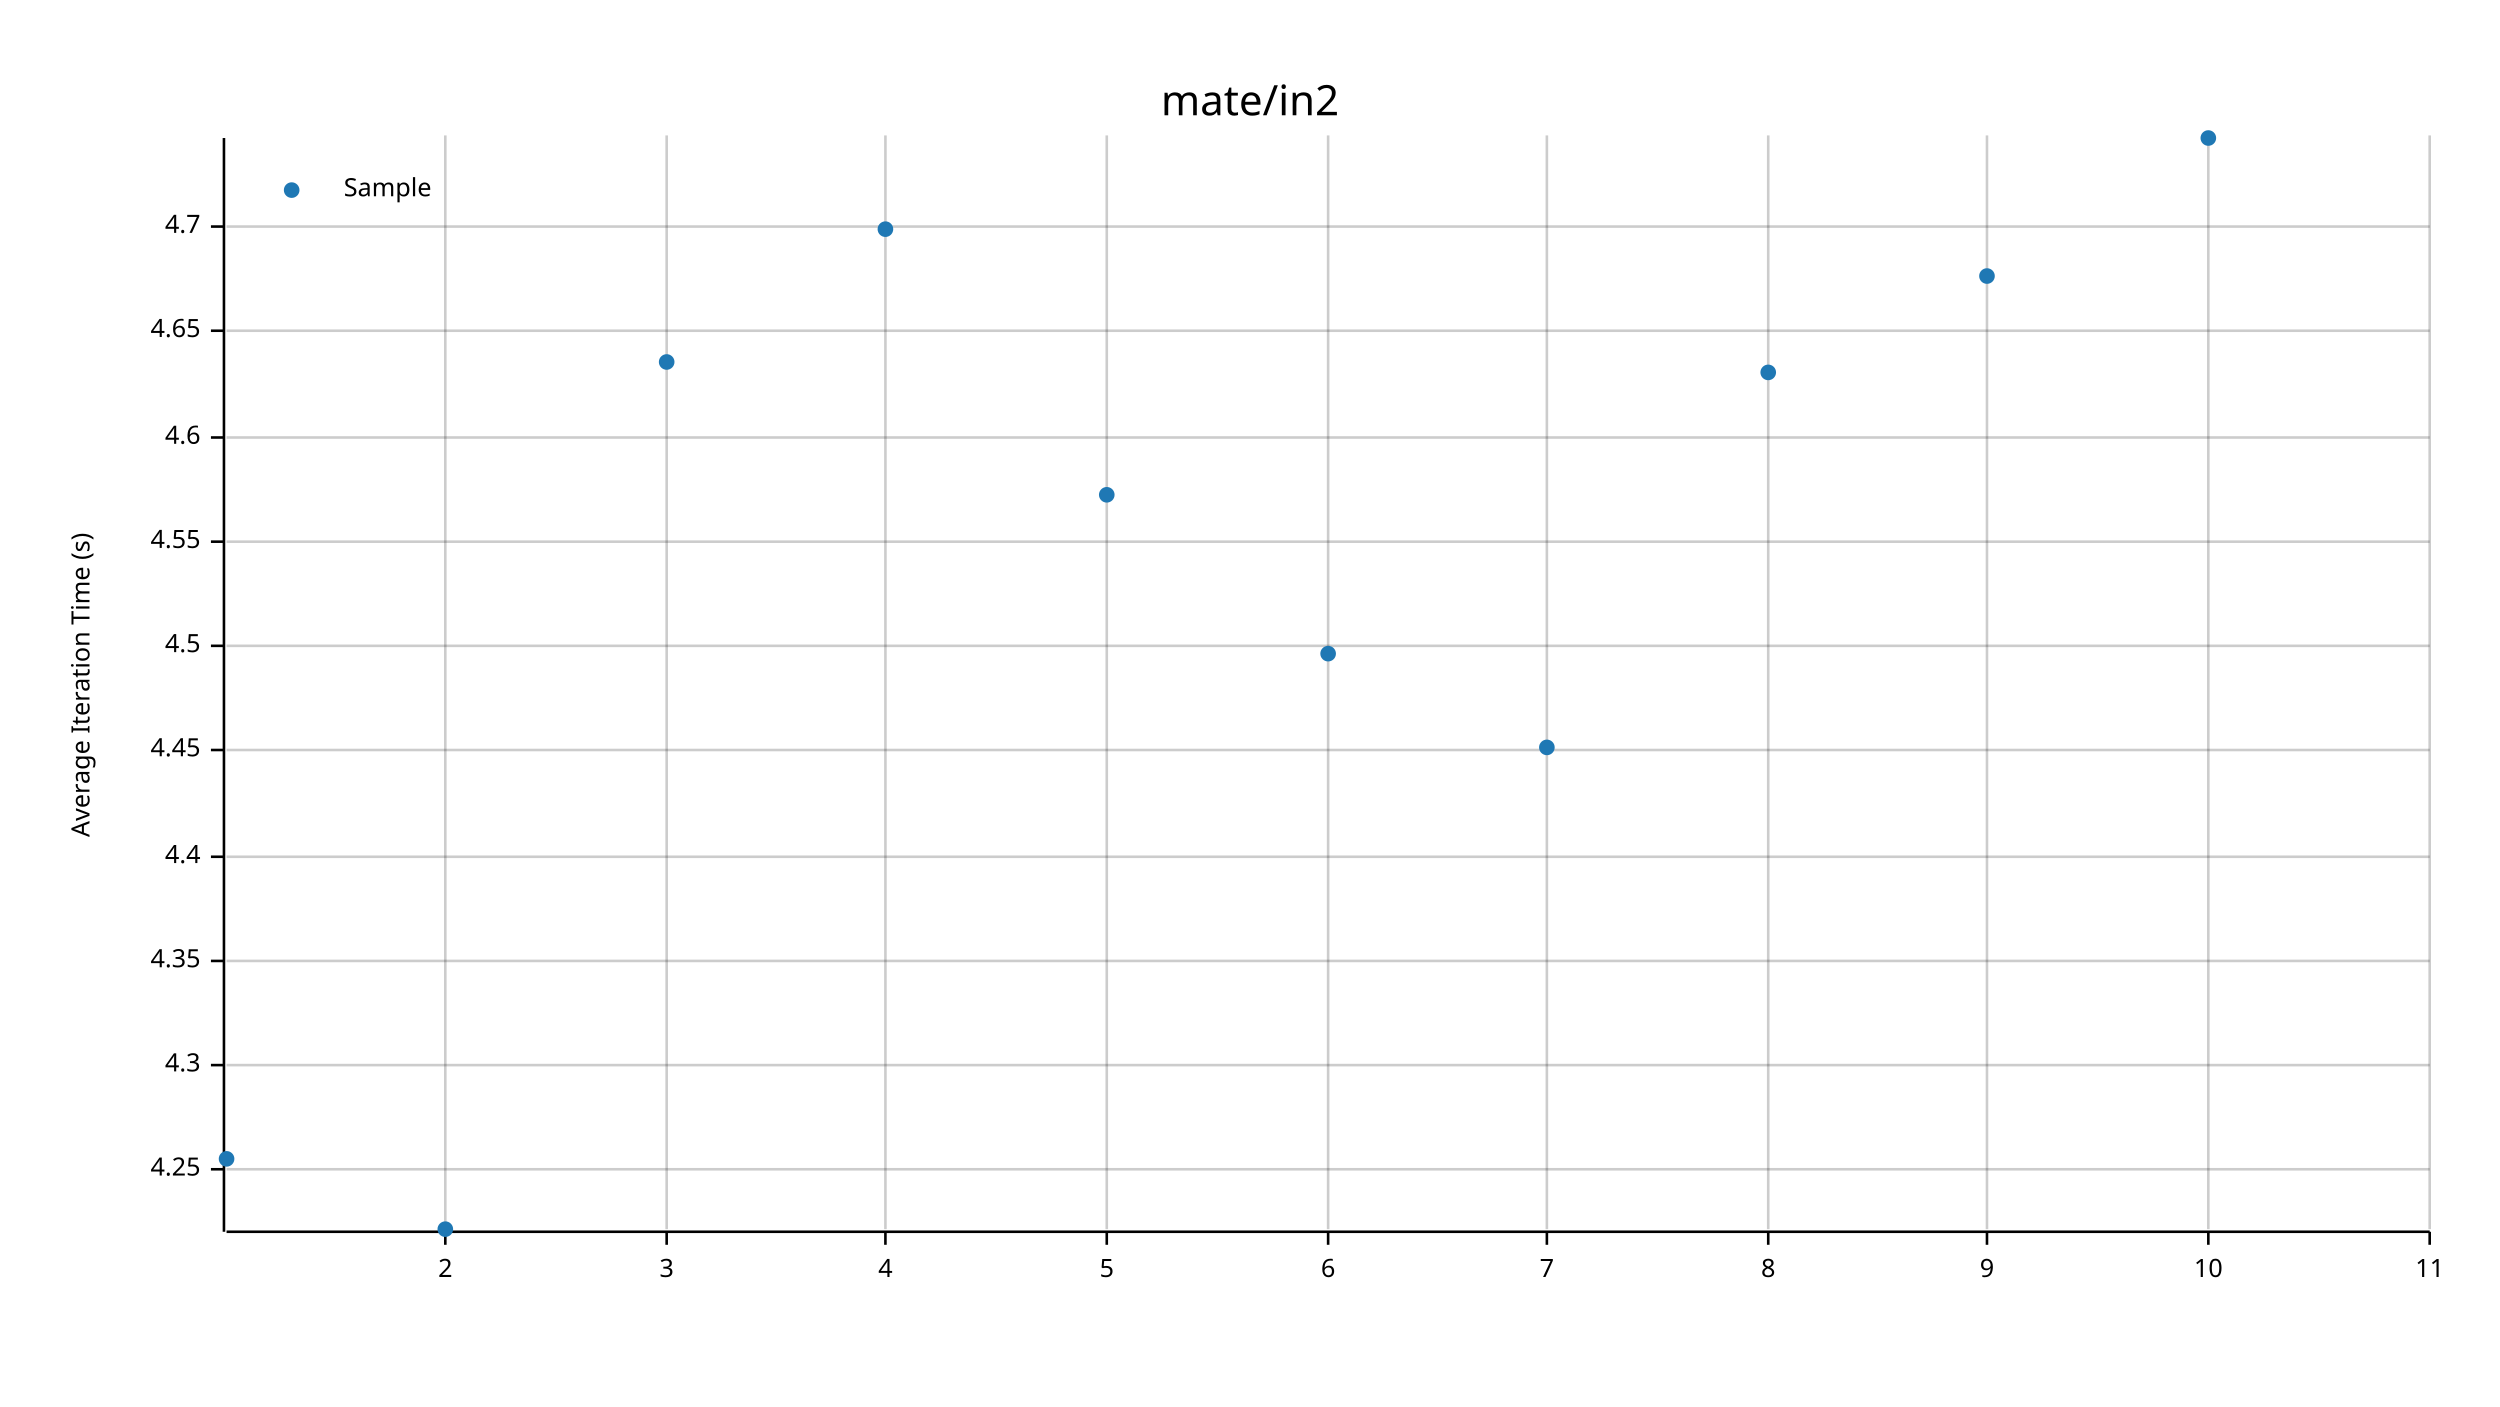
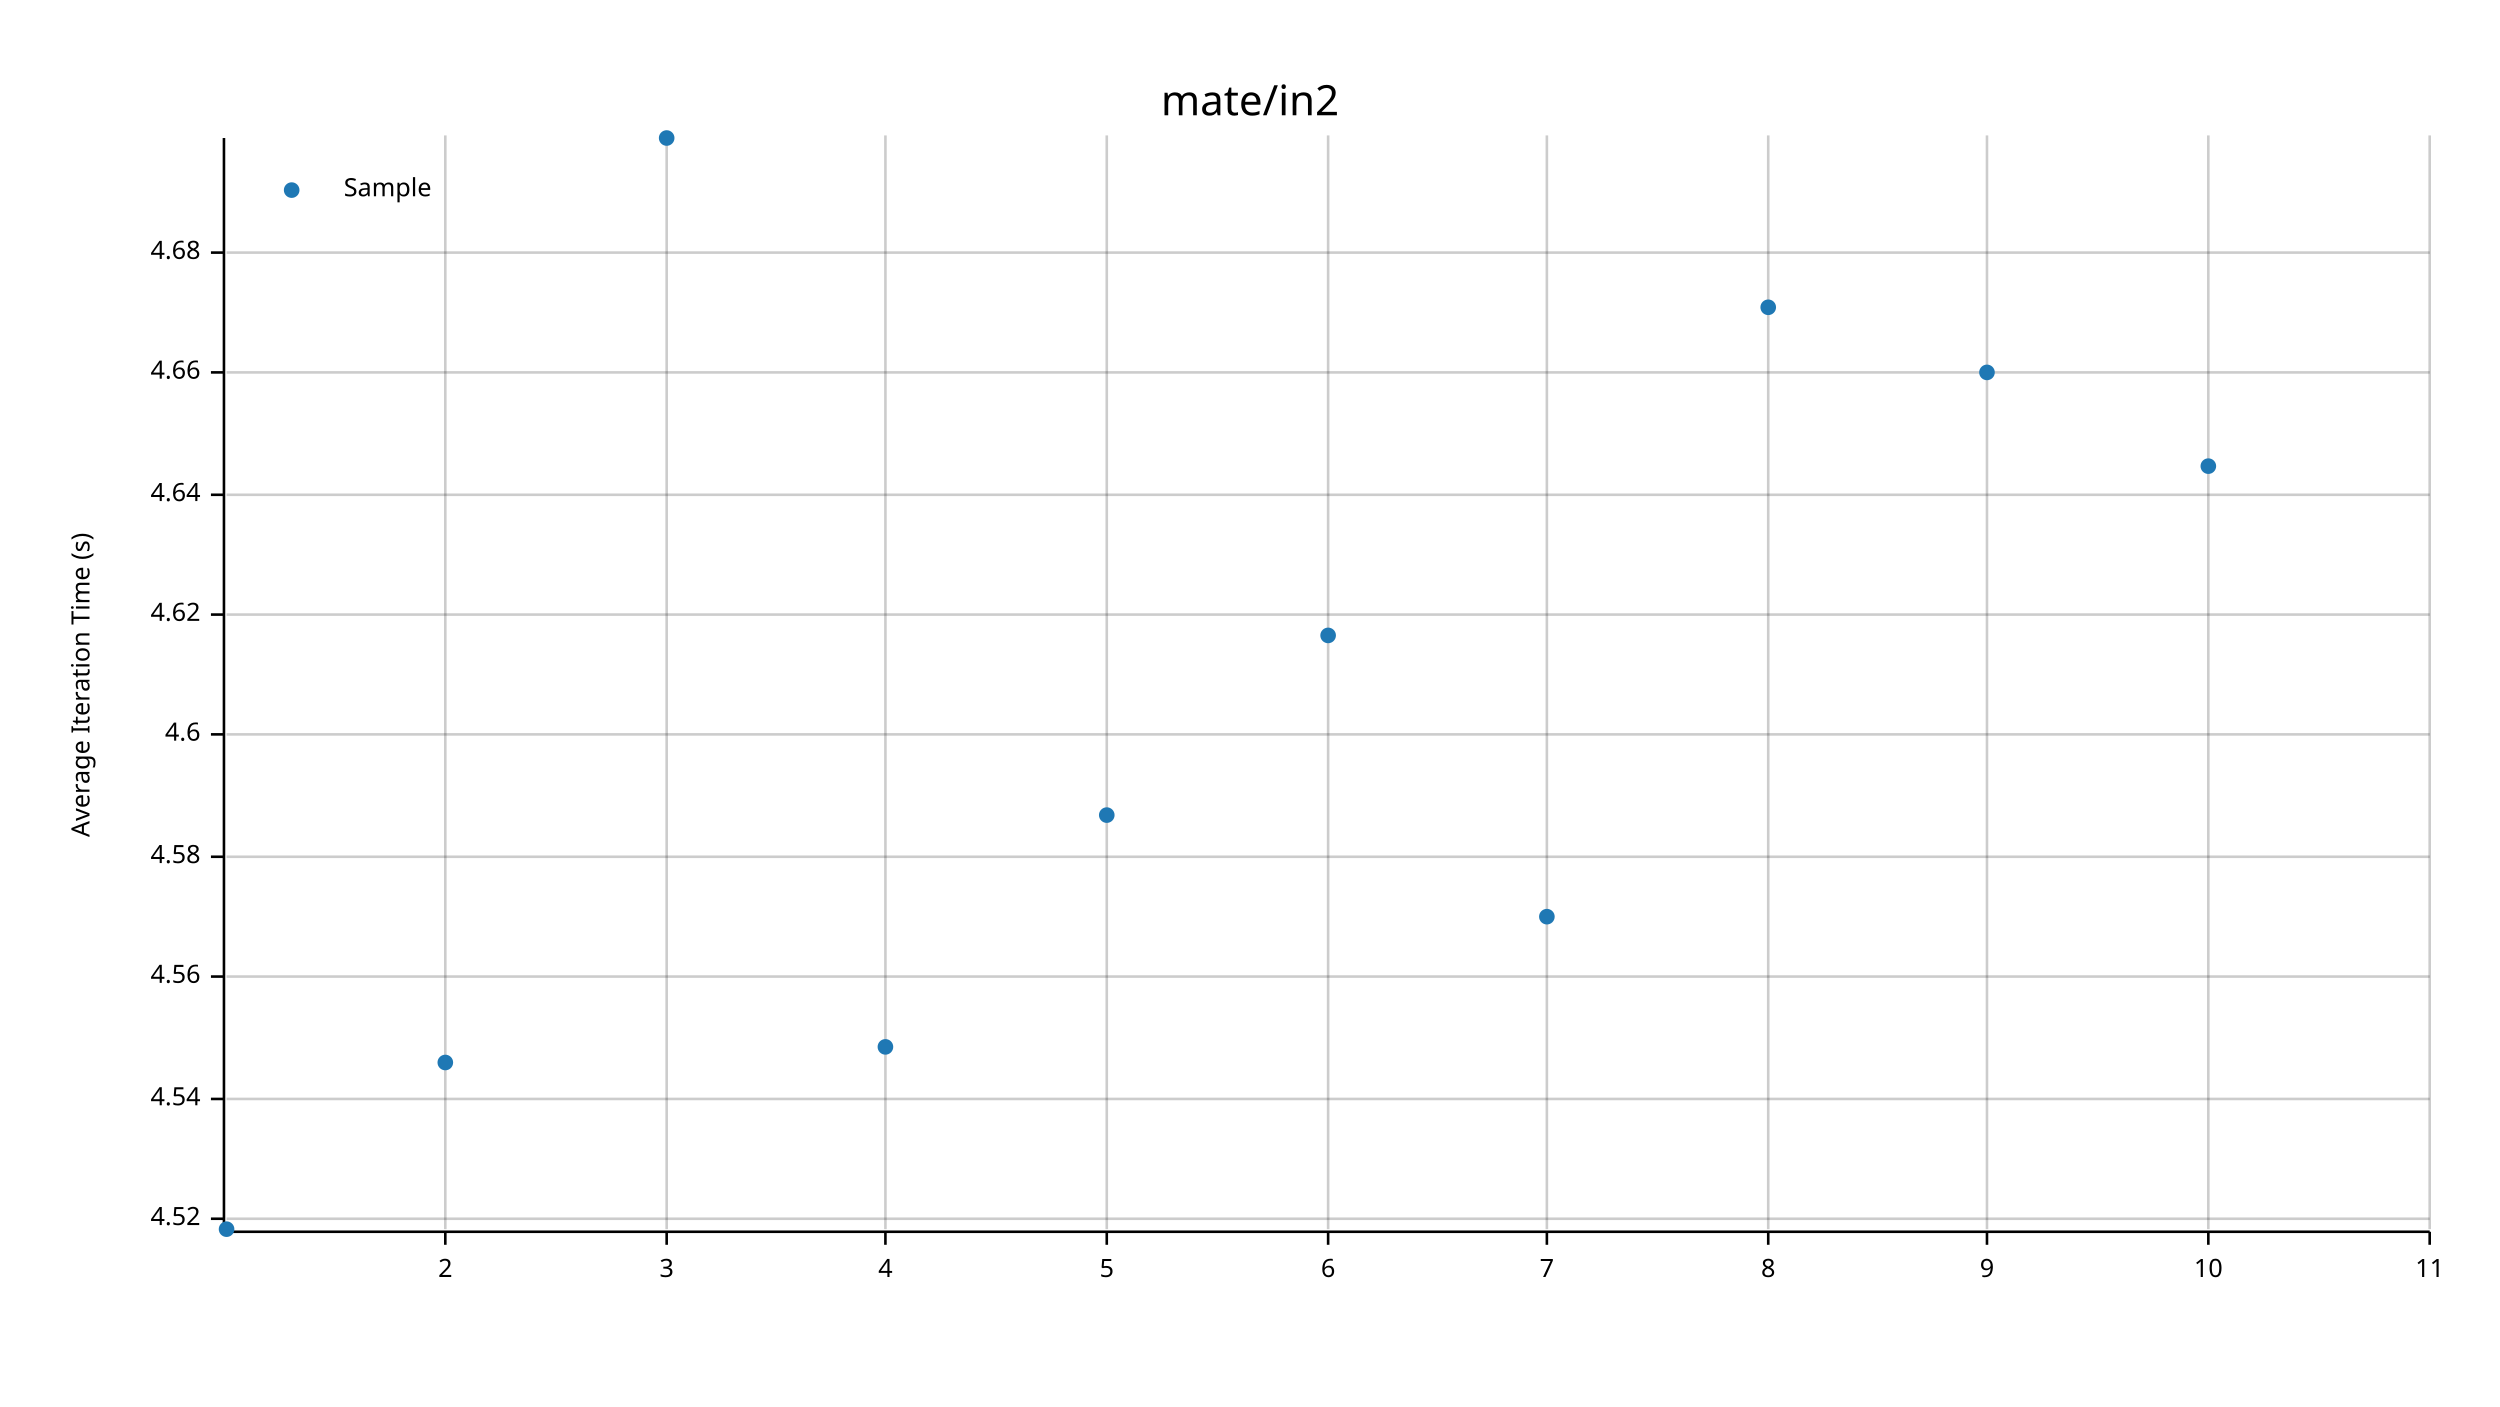
<svg xmlns="http://www.w3.org/2000/svg" width="960" height="540" viewBox="0 0 960 540">
  <text x="480" y="32" dy="0.76em" text-anchor="middle" font-family="sans-serif" font-size="16.129" opacity="1" fill="#000000">
mate/in2
</text>
  <text x="27" y="263" dy="0.76em" text-anchor="middle" font-family="sans-serif" font-size="9.677" opacity="1" fill="#000000" transform="rotate(270, 27, 263)">
Average Iteration Time (s)
</text>
  <line opacity="0.2" stroke="#000000" stroke-width="1" x1="171" y1="472" x2="171" y2="52" />
  <line opacity="0.2" stroke="#000000" stroke-width="1" x1="256" y1="472" x2="256" y2="52" />
  <line opacity="0.2" stroke="#000000" stroke-width="1" x1="340" y1="472" x2="340" y2="52" />
  <line opacity="0.2" stroke="#000000" stroke-width="1" x1="425" y1="472" x2="425" y2="52" />
  <line opacity="0.2" stroke="#000000" stroke-width="1" x1="510" y1="472" x2="510" y2="52" />
  <line opacity="0.2" stroke="#000000" stroke-width="1" x1="594" y1="472" x2="594" y2="52" />
  <line opacity="0.2" stroke="#000000" stroke-width="1" x1="679" y1="472" x2="679" y2="52" />
  <line opacity="0.2" stroke="#000000" stroke-width="1" x1="763" y1="472" x2="763" y2="52" />
  <line opacity="0.2" stroke="#000000" stroke-width="1" x1="848" y1="472" x2="848" y2="52" />
  <line opacity="0.2" stroke="#000000" stroke-width="1" x1="933" y1="472" x2="933" y2="52" />
-   <line opacity="0.2" stroke="#000000" stroke-width="1" x1="87" y1="449" x2="933" y2="449" />
-   <line opacity="0.2" stroke="#000000" stroke-width="1" x1="87" y1="409" x2="933" y2="409" />
-   <line opacity="0.2" stroke="#000000" stroke-width="1" x1="87" y1="369" x2="933" y2="369" />
+   <line opacity="0.2" stroke="#000000" stroke-width="1" x1="87" y1="468" x2="933" y2="468" />
+   <line opacity="0.2" stroke="#000000" stroke-width="1" x1="87" y1="422" x2="933" y2="422" />
+   <line opacity="0.2" stroke="#000000" stroke-width="1" x1="87" y1="375" x2="933" y2="375" />
  <line opacity="0.2" stroke="#000000" stroke-width="1" x1="87" y1="329" x2="933" y2="329" />
-   <line opacity="0.2" stroke="#000000" stroke-width="1" x1="87" y1="288" x2="933" y2="288" />
-   <line opacity="0.2" stroke="#000000" stroke-width="1" x1="87" y1="248" x2="933" y2="248" />
-   <line opacity="0.2" stroke="#000000" stroke-width="1" x1="87" y1="208" x2="933" y2="208" />
-   <line opacity="0.2" stroke="#000000" stroke-width="1" x1="87" y1="168" x2="933" y2="168" />
-   <line opacity="0.2" stroke="#000000" stroke-width="1" x1="87" y1="127" x2="933" y2="127" />
-   <line opacity="0.2" stroke="#000000" stroke-width="1" x1="87" y1="87" x2="933" y2="87" />
+   <line opacity="0.2" stroke="#000000" stroke-width="1" x1="87" y1="282" x2="933" y2="282" />
+   <line opacity="0.2" stroke="#000000" stroke-width="1" x1="87" y1="236" x2="933" y2="236" />
+   <line opacity="0.2" stroke="#000000" stroke-width="1" x1="87" y1="190" x2="933" y2="190" />
+   <line opacity="0.2" stroke="#000000" stroke-width="1" x1="87" y1="143" x2="933" y2="143" />
+   <line opacity="0.2" stroke="#000000" stroke-width="1" x1="87" y1="97" x2="933" y2="97" />
  <polyline fill="none" opacity="1" stroke="#000000" stroke-width="1" points="86,53 86,473 " />
-   <text x="77" y="449" dy="0.5ex" text-anchor="end" font-family="sans-serif" font-size="9.677" opacity="1" fill="#000000">
- 4.25
+   <text x="77" y="468" dy="0.5ex" text-anchor="end" font-family="sans-serif" font-size="9.677" opacity="1" fill="#000000">
+ 4.52
</text>
-   <polyline fill="none" opacity="1" stroke="#000000" stroke-width="1" points="81,449 86,449 " />
-   <text x="77" y="409" dy="0.5ex" text-anchor="end" font-family="sans-serif" font-size="9.677" opacity="1" fill="#000000">
- 4.3
+   <polyline fill="none" opacity="1" stroke="#000000" stroke-width="1" points="81,468 86,468 " />
+   <text x="77" y="422" dy="0.5ex" text-anchor="end" font-family="sans-serif" font-size="9.677" opacity="1" fill="#000000">
+ 4.54
</text>
-   <polyline fill="none" opacity="1" stroke="#000000" stroke-width="1" points="81,409 86,409 " />
-   <text x="77" y="369" dy="0.5ex" text-anchor="end" font-family="sans-serif" font-size="9.677" opacity="1" fill="#000000">
- 4.35
+   <polyline fill="none" opacity="1" stroke="#000000" stroke-width="1" points="81,422 86,422 " />
+   <text x="77" y="375" dy="0.5ex" text-anchor="end" font-family="sans-serif" font-size="9.677" opacity="1" fill="#000000">
+ 4.56
</text>
-   <polyline fill="none" opacity="1" stroke="#000000" stroke-width="1" points="81,369 86,369 " />
+   <polyline fill="none" opacity="1" stroke="#000000" stroke-width="1" points="81,375 86,375 " />
  <text x="77" y="329" dy="0.5ex" text-anchor="end" font-family="sans-serif" font-size="9.677" opacity="1" fill="#000000">
- 4.4
+ 4.58
</text>
  <polyline fill="none" opacity="1" stroke="#000000" stroke-width="1" points="81,329 86,329 " />
-   <text x="77" y="288" dy="0.5ex" text-anchor="end" font-family="sans-serif" font-size="9.677" opacity="1" fill="#000000">
- 4.45
- </text>
-   <polyline fill="none" opacity="1" stroke="#000000" stroke-width="1" points="81,288 86,288 " />
-   <text x="77" y="248" dy="0.5ex" text-anchor="end" font-family="sans-serif" font-size="9.677" opacity="1" fill="#000000">
- 4.5
- </text>
-   <polyline fill="none" opacity="1" stroke="#000000" stroke-width="1" points="81,248 86,248 " />
-   <text x="77" y="208" dy="0.5ex" text-anchor="end" font-family="sans-serif" font-size="9.677" opacity="1" fill="#000000">
- 4.55
- </text>
-   <polyline fill="none" opacity="1" stroke="#000000" stroke-width="1" points="81,208 86,208 " />
-   <text x="77" y="168" dy="0.5ex" text-anchor="end" font-family="sans-serif" font-size="9.677" opacity="1" fill="#000000">
+   <text x="77" y="282" dy="0.5ex" text-anchor="end" font-family="sans-serif" font-size="9.677" opacity="1" fill="#000000">
4.6
</text>
-   <polyline fill="none" opacity="1" stroke="#000000" stroke-width="1" points="81,168 86,168 " />
-   <text x="77" y="127" dy="0.5ex" text-anchor="end" font-family="sans-serif" font-size="9.677" opacity="1" fill="#000000">
- 4.65
+   <polyline fill="none" opacity="1" stroke="#000000" stroke-width="1" points="81,282 86,282 " />
+   <text x="77" y="236" dy="0.5ex" text-anchor="end" font-family="sans-serif" font-size="9.677" opacity="1" fill="#000000">
+ 4.62
</text>
-   <polyline fill="none" opacity="1" stroke="#000000" stroke-width="1" points="81,127 86,127 " />
-   <text x="77" y="87" dy="0.5ex" text-anchor="end" font-family="sans-serif" font-size="9.677" opacity="1" fill="#000000">
- 4.7
+   <polyline fill="none" opacity="1" stroke="#000000" stroke-width="1" points="81,236 86,236 " />
+   <text x="77" y="190" dy="0.5ex" text-anchor="end" font-family="sans-serif" font-size="9.677" opacity="1" fill="#000000">
+ 4.64
</text>
-   <polyline fill="none" opacity="1" stroke="#000000" stroke-width="1" points="81,87 86,87 " />
+   <polyline fill="none" opacity="1" stroke="#000000" stroke-width="1" points="81,190 86,190 " />
+   <text x="77" y="143" dy="0.5ex" text-anchor="end" font-family="sans-serif" font-size="9.677" opacity="1" fill="#000000">
+ 4.66
+ </text>
+   <polyline fill="none" opacity="1" stroke="#000000" stroke-width="1" points="81,143 86,143 " />
+   <text x="77" y="97" dy="0.5ex" text-anchor="end" font-family="sans-serif" font-size="9.677" opacity="1" fill="#000000">
+ 4.68
+ </text>
+   <polyline fill="none" opacity="1" stroke="#000000" stroke-width="1" points="81,97 86,97 " />
  <polyline fill="none" opacity="1" stroke="#000000" stroke-width="1" points="87,473 933,473 " />
  <text x="171" y="483" dy="0.76em" text-anchor="middle" font-family="sans-serif" font-size="9.677" opacity="1" fill="#000000">
2
</text>
  <polyline fill="none" opacity="1" stroke="#000000" stroke-width="1" points="171,473 171,478 " />
  <text x="256" y="483" dy="0.76em" text-anchor="middle" font-family="sans-serif" font-size="9.677" opacity="1" fill="#000000">
3
</text>
  <polyline fill="none" opacity="1" stroke="#000000" stroke-width="1" points="256,473 256,478 " />
  <text x="340" y="483" dy="0.76em" text-anchor="middle" font-family="sans-serif" font-size="9.677" opacity="1" fill="#000000">
4
</text>
  <polyline fill="none" opacity="1" stroke="#000000" stroke-width="1" points="340,473 340,478 " />
  <text x="425" y="483" dy="0.76em" text-anchor="middle" font-family="sans-serif" font-size="9.677" opacity="1" fill="#000000">
5
</text>
  <polyline fill="none" opacity="1" stroke="#000000" stroke-width="1" points="425,473 425,478 " />
  <text x="510" y="483" dy="0.76em" text-anchor="middle" font-family="sans-serif" font-size="9.677" opacity="1" fill="#000000">
6
</text>
  <polyline fill="none" opacity="1" stroke="#000000" stroke-width="1" points="510,473 510,478 " />
  <text x="594" y="483" dy="0.76em" text-anchor="middle" font-family="sans-serif" font-size="9.677" opacity="1" fill="#000000">
7
</text>
  <polyline fill="none" opacity="1" stroke="#000000" stroke-width="1" points="594,473 594,478 " />
  <text x="679" y="483" dy="0.76em" text-anchor="middle" font-family="sans-serif" font-size="9.677" opacity="1" fill="#000000">
8
</text>
  <polyline fill="none" opacity="1" stroke="#000000" stroke-width="1" points="679,473 679,478 " />
  <text x="763" y="483" dy="0.76em" text-anchor="middle" font-family="sans-serif" font-size="9.677" opacity="1" fill="#000000">
9
</text>
  <polyline fill="none" opacity="1" stroke="#000000" stroke-width="1" points="763,473 763,478 " />
  <text x="848" y="483" dy="0.76em" text-anchor="middle" font-family="sans-serif" font-size="9.677" opacity="1" fill="#000000">
10
</text>
  <polyline fill="none" opacity="1" stroke="#000000" stroke-width="1" points="848,473 848,478 " />
  <text x="933" y="483" dy="0.76em" text-anchor="middle" font-family="sans-serif" font-size="9.677" opacity="1" fill="#000000">
11
</text>
  <polyline fill="none" opacity="1" stroke="#000000" stroke-width="1" points="933,473 933,478 " />
-   <circle cx="87" cy="445" r="3" opacity="1" fill="#1F78B4" stroke="none" />
-   <circle cx="171" cy="472" r="3" opacity="1" fill="#1F78B4" stroke="none" />
-   <circle cx="256" cy="139" r="3" opacity="1" fill="#1F78B4" stroke="none" />
-   <circle cx="340" cy="88" r="3" opacity="1" fill="#1F78B4" stroke="none" />
-   <circle cx="425" cy="190" r="3" opacity="1" fill="#1F78B4" stroke="none" />
-   <circle cx="510" cy="251" r="3" opacity="1" fill="#1F78B4" stroke="none" />
-   <circle cx="594" cy="287" r="3" opacity="1" fill="#1F78B4" stroke="none" />
-   <circle cx="679" cy="143" r="3" opacity="1" fill="#1F78B4" stroke="none" />
-   <circle cx="763" cy="106" r="3" opacity="1" fill="#1F78B4" stroke="none" />
-   <circle cx="848" cy="53" r="3" opacity="1" fill="#1F78B4" stroke="none" />
+   <circle cx="87" cy="472" r="3" opacity="1" fill="#1F78B4" stroke="none" />
+   <circle cx="171" cy="408" r="3" opacity="1" fill="#1F78B4" stroke="none" />
+   <circle cx="256" cy="53" r="3" opacity="1" fill="#1F78B4" stroke="none" />
+   <circle cx="340" cy="402" r="3" opacity="1" fill="#1F78B4" stroke="none" />
+   <circle cx="425" cy="313" r="3" opacity="1" fill="#1F78B4" stroke="none" />
+   <circle cx="510" cy="244" r="3" opacity="1" fill="#1F78B4" stroke="none" />
+   <circle cx="594" cy="352" r="3" opacity="1" fill="#1F78B4" stroke="none" />
+   <circle cx="679" cy="118" r="3" opacity="1" fill="#1F78B4" stroke="none" />
+   <circle cx="763" cy="143" r="3" opacity="1" fill="#1F78B4" stroke="none" />
+   <circle cx="848" cy="179" r="3" opacity="1" fill="#1F78B4" stroke="none" />
  <text x="132" y="68" dy="0.76em" text-anchor="start" font-family="sans-serif" font-size="9.677" opacity="1" fill="#000000">
Sample
</text>
  <circle cx="112" cy="73" r="3" opacity="1" fill="#1F78B4" stroke="none" />
</svg>
